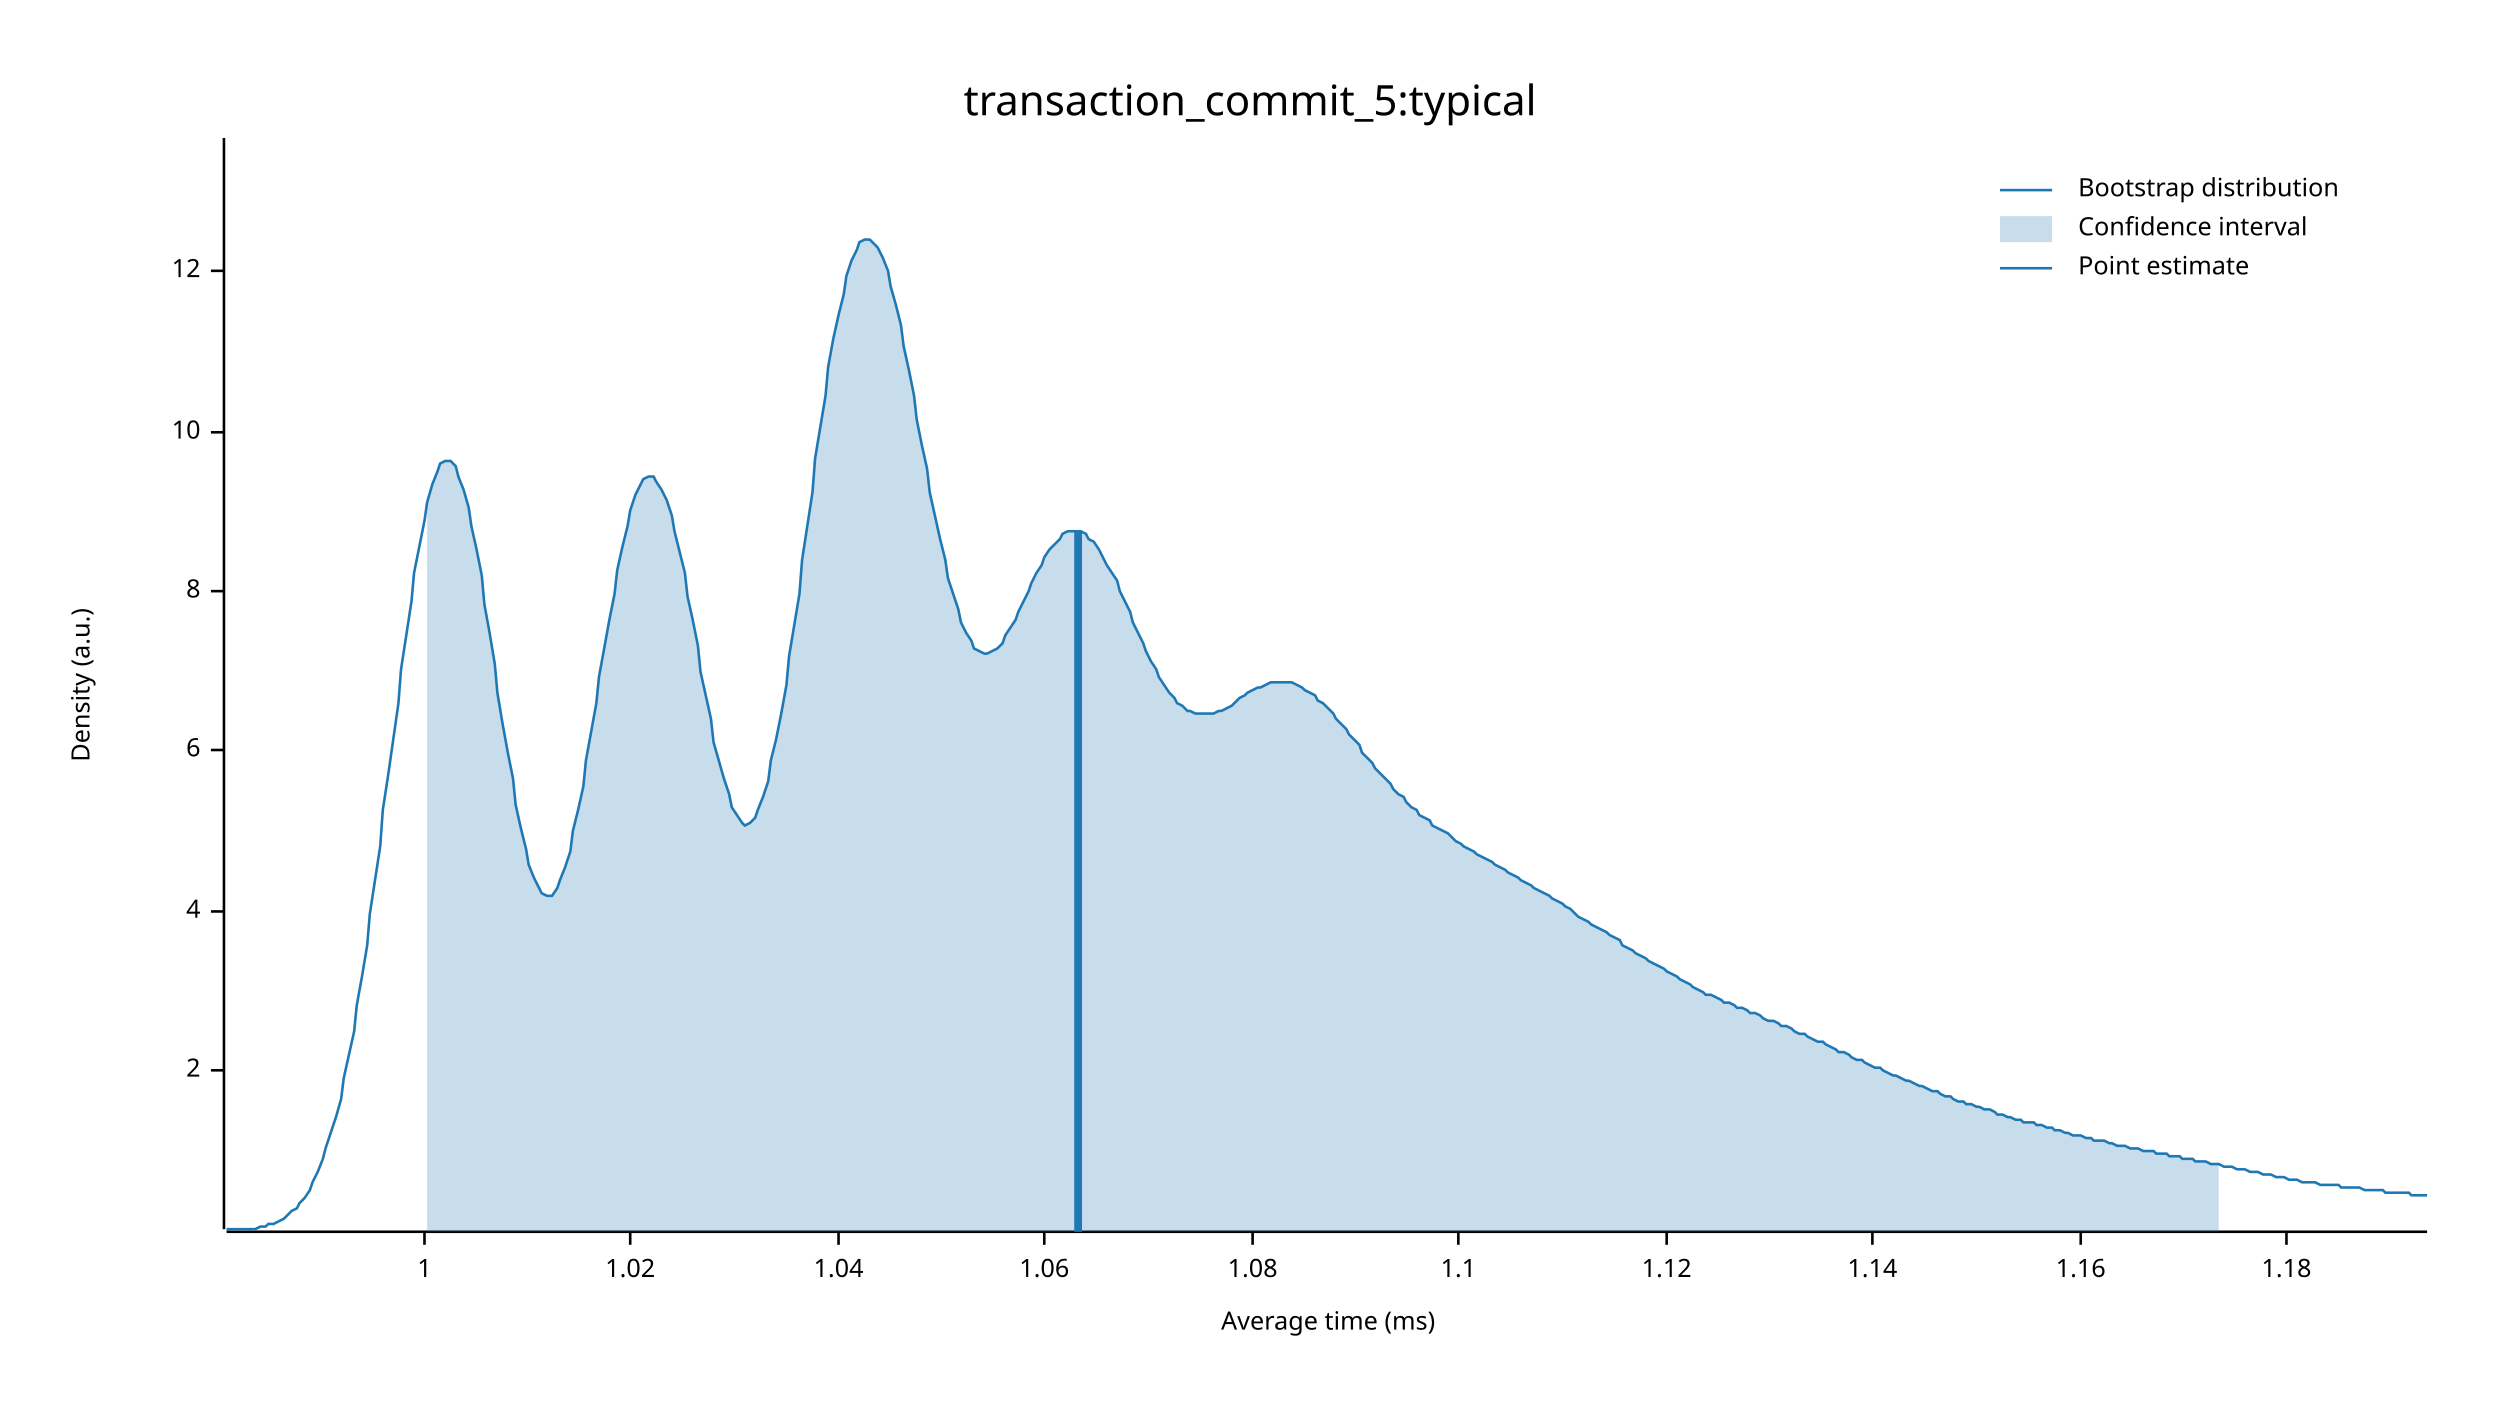
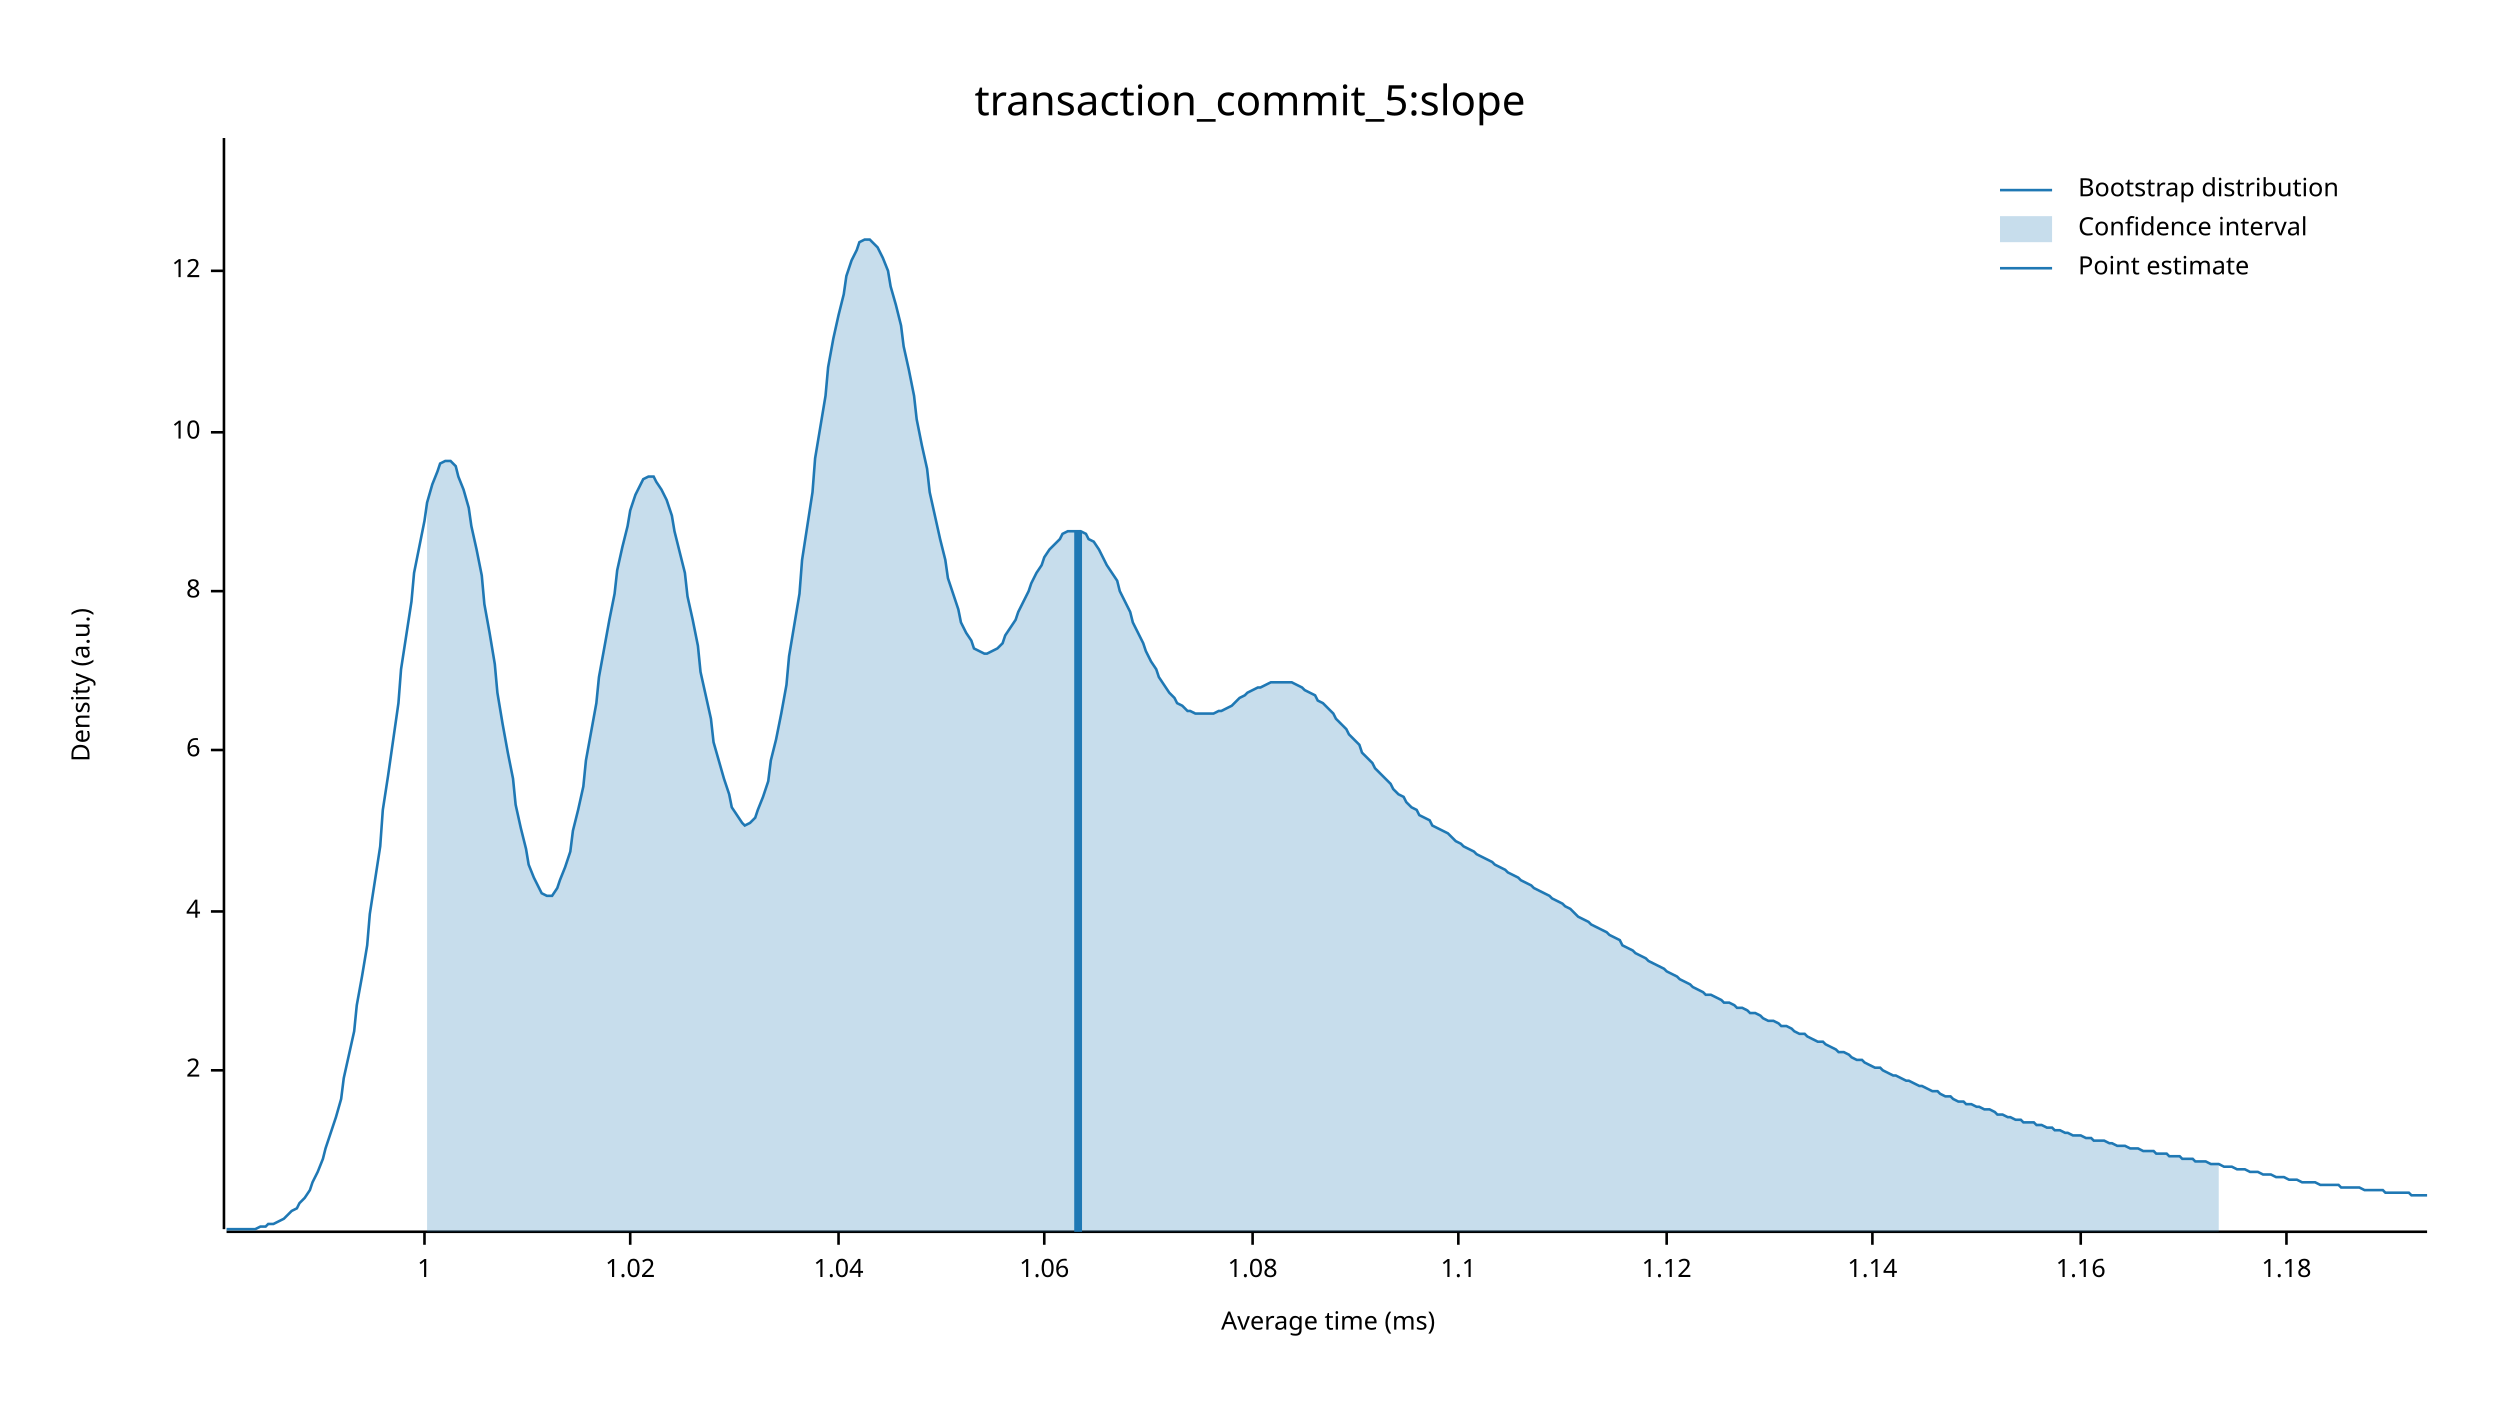
<svg xmlns="http://www.w3.org/2000/svg" width="960" height="540" viewBox="0 0 960 540">
  <text x="480" y="32" dy="0.76em" text-anchor="middle" font-family="sans-serif" font-size="16.129" opacity="1" fill="#000000">
- transaction_commit_5:typical
+ transaction_commit_5:slope
</text>
  <text x="27" y="263" dy="0.76em" text-anchor="middle" font-family="sans-serif" font-size="9.677" opacity="1" fill="#000000" transform="rotate(270, 27, 263)">
Density (a.u.)
</text>
  <text x="510" y="513" dy="-0.5ex" text-anchor="middle" font-family="sans-serif" font-size="9.677" opacity="1" fill="#000000">
Average time (ms)
</text>
  <polyline fill="none" opacity="1" stroke="#000000" stroke-width="1" points="86,53 86,472 " />
  <text x="77" y="411" dy="0.5ex" text-anchor="end" font-family="sans-serif" font-size="9.677" opacity="1" fill="#000000">
2
</text>
  <polyline fill="none" opacity="1" stroke="#000000" stroke-width="1" points="81,411 86,411 " />
  <text x="77" y="350" dy="0.5ex" text-anchor="end" font-family="sans-serif" font-size="9.677" opacity="1" fill="#000000">
4
</text>
  <polyline fill="none" opacity="1" stroke="#000000" stroke-width="1" points="81,350 86,350 " />
  <text x="77" y="288" dy="0.5ex" text-anchor="end" font-family="sans-serif" font-size="9.677" opacity="1" fill="#000000">
6
</text>
  <polyline fill="none" opacity="1" stroke="#000000" stroke-width="1" points="81,288 86,288 " />
  <text x="77" y="227" dy="0.5ex" text-anchor="end" font-family="sans-serif" font-size="9.677" opacity="1" fill="#000000">
8
</text>
  <polyline fill="none" opacity="1" stroke="#000000" stroke-width="1" points="81,227 86,227 " />
  <text x="77" y="166" dy="0.5ex" text-anchor="end" font-family="sans-serif" font-size="9.677" opacity="1" fill="#000000">
10
</text>
  <polyline fill="none" opacity="1" stroke="#000000" stroke-width="1" points="81,166 86,166 " />
  <text x="77" y="104" dy="0.5ex" text-anchor="end" font-family="sans-serif" font-size="9.677" opacity="1" fill="#000000">
12
</text>
  <polyline fill="none" opacity="1" stroke="#000000" stroke-width="1" points="81,104 86,104 " />
  <polyline fill="none" opacity="1" stroke="#000000" stroke-width="1" points="87,473 932,473 " />
  <text x="163" y="483" dy="0.76em" text-anchor="middle" font-family="sans-serif" font-size="9.677" opacity="1" fill="#000000">
1
</text>
  <polyline fill="none" opacity="1" stroke="#000000" stroke-width="1" points="163,473 163,478 " />
  <text x="242" y="483" dy="0.76em" text-anchor="middle" font-family="sans-serif" font-size="9.677" opacity="1" fill="#000000">
1.02
</text>
  <polyline fill="none" opacity="1" stroke="#000000" stroke-width="1" points="242,473 242,478 " />
  <text x="322" y="483" dy="0.76em" text-anchor="middle" font-family="sans-serif" font-size="9.677" opacity="1" fill="#000000">
1.04
</text>
  <polyline fill="none" opacity="1" stroke="#000000" stroke-width="1" points="322,473 322,478 " />
  <text x="401" y="483" dy="0.76em" text-anchor="middle" font-family="sans-serif" font-size="9.677" opacity="1" fill="#000000">
1.06
</text>
  <polyline fill="none" opacity="1" stroke="#000000" stroke-width="1" points="401,473 401,478 " />
  <text x="481" y="483" dy="0.76em" text-anchor="middle" font-family="sans-serif" font-size="9.677" opacity="1" fill="#000000">
1.08
</text>
  <polyline fill="none" opacity="1" stroke="#000000" stroke-width="1" points="481,473 481,478 " />
  <text x="560" y="483" dy="0.76em" text-anchor="middle" font-family="sans-serif" font-size="9.677" opacity="1" fill="#000000">
1.1
</text>
  <polyline fill="none" opacity="1" stroke="#000000" stroke-width="1" points="560,473 560,478 " />
  <text x="640" y="483" dy="0.76em" text-anchor="middle" font-family="sans-serif" font-size="9.677" opacity="1" fill="#000000">
1.12
</text>
  <polyline fill="none" opacity="1" stroke="#000000" stroke-width="1" points="640,473 640,478 " />
  <text x="719" y="483" dy="0.76em" text-anchor="middle" font-family="sans-serif" font-size="9.677" opacity="1" fill="#000000">
1.14
</text>
  <polyline fill="none" opacity="1" stroke="#000000" stroke-width="1" points="719,473 719,478 " />
  <text x="799" y="483" dy="0.76em" text-anchor="middle" font-family="sans-serif" font-size="9.677" opacity="1" fill="#000000">
1.16
</text>
  <polyline fill="none" opacity="1" stroke="#000000" stroke-width="1" points="799,473 799,478 " />
  <text x="878" y="483" dy="0.76em" text-anchor="middle" font-family="sans-serif" font-size="9.677" opacity="1" fill="#000000">
1.18
</text>
  <polyline fill="none" opacity="1" stroke="#000000" stroke-width="1" points="878,473 878,478 " />
  <polyline fill="none" opacity="1" stroke="#1F78B4" stroke-width="1" points="87,472 88,472 90,472 92,472 93,472 95,472 97,472 98,472 100,471 102,471 103,470 105,470 107,469 109,468 110,467 112,465 114,464 115,462 117,460 119,457 120,454 122,450 124,445 125,441 127,435 129,429 131,422 132,414 134,405 136,396 137,386 139,375 141,363 142,351 144,338 146,325 147,311 149,298 151,284 153,270 154,257 156,244 158,231 159,220 161,210 163,200 164,193 166,186 168,181 169,178 171,177 173,177 175,179 176,183 178,188 180,195 181,202 183,211 185,221 186,232 188,243 190,255 191,266 193,278 195,289 197,299 198,309 200,318 202,326 203,332 205,337 207,341 208,343 210,344 212,344 214,341 215,338 217,333 219,327 220,319 222,311 224,302 225,292 227,281 229,270 230,260 232,249 234,238 236,228 237,219 239,210 241,202 242,196 244,190 246,186 247,184 249,183 251,183 252,185 254,188 256,192 258,198 259,204 261,212 263,220 264,229 266,238 268,248 269,258 271,267 273,276 274,285 276,292 278,299 280,305 281,310 283,313 285,316 286,317 288,316 290,314 291,311 293,306 295,300 296,292 298,284 300,274 302,263 303,252 305,240 307,228 308,215 310,202 312,189 313,176 315,164 317,152 318,141 320,130 322,121 324,113 325,106 327,100 329,96 330,93 332,92 334,92 335,93 337,95 339,99 341,104 342,110 344,117 346,125 347,133 349,142 351,152 352,161 354,171 356,180 357,189 359,198 361,207 363,215 364,222 366,228 368,234 369,239 371,243 373,246 374,249 376,250 378,251 379,251 381,250 383,249 385,247 386,244 388,241 390,238 391,235 393,231 395,227 396,224 398,220 400,217 401,214 403,211 405,209 407,207 408,205 410,204 412,204 413,204 415,204 417,205 418,207 420,208 422,211 423,213 425,217 427,220 429,223 430,227 432,231 434,235 435,239 437,243 439,247 440,250 442,254 444,257 445,260 447,263 449,266 451,268 452,270 454,271 456,273 457,273 459,274 461,274 462,274 464,274 466,274 468,273 469,273 471,272 473,271 474,270 476,268 478,267 479,266 481,265 483,264 484,264 486,263 488,262 490,262 491,262 493,262 495,262 496,262 498,263 500,264 501,265 503,266 505,267 506,269 508,270 510,272 512,274 513,276 515,278 517,280 518,282 520,284 522,286 523,289 525,291 527,293 528,295 530,297 532,299 534,301 535,303 537,305 539,306 540,308 542,310 544,311 545,313 547,314 549,315 550,317 552,318 554,319 556,320 557,321 559,323 561,324 562,325 564,326 566,327 567,328 569,329 571,330 573,331 574,332 576,333 578,334 579,335 581,336 583,337 584,338 586,339 588,340 589,341 591,342 593,343 595,344 596,345 598,346 600,347 601,348 603,349 605,351 606,352 608,353 610,354 611,355 613,356 615,357 617,358 618,359 620,360 622,361 623,363 625,364 627,365 628,366 630,367 632,368 633,369 635,370 637,371 639,372 640,373 642,374 644,375 645,376 647,377 649,378 650,379 652,380 654,381 655,382 657,382 659,383 661,384 662,385 664,385 666,386 667,387 669,387 671,388 672,389 674,389 676,390 677,391 679,392 681,392 683,393 684,394 686,394 688,395 689,396 691,397 693,397 694,398 696,399 698,400 700,400 701,401 703,402 705,403 706,404 708,404 710,405 711,406 713,407 715,407 716,408 718,409 720,410 722,410 723,411 725,412 727,413 728,413 730,414 732,415 733,415 735,416 737,417 738,417 740,418 742,419 744,419 745,420 747,421 749,421 750,422 752,423 754,423 755,424 757,424 759,425 760,425 762,426 764,426 766,427 767,428 769,428 771,429 772,429 774,430 776,430 777,431 779,431 781,431 782,432 784,432 786,433 788,433 789,434 791,434 793,435 794,435 796,436 798,436 799,436 801,437 803,437 804,438 806,438 808,438 810,439 811,439 813,440 815,440 816,440 818,441 820,441 821,441 823,442 825,442 827,442 828,443 830,443 832,443 833,444 835,444 837,444 838,445 840,445 842,445 843,446 845,446 847,446 849,447 850,447 852,447 854,448 855,448 857,448 859,449 860,449 862,449 864,450 865,450 867,450 869,451 871,451 872,451 874,452 876,452 877,452 879,453 881,453 882,453 884,454 886,454 887,454 889,454 891,455 893,455 894,455 896,455 898,455 899,456 901,456 903,456 904,456 906,456 908,457 909,457 911,457 913,457 915,457 916,458 918,458 920,458 921,458 923,458 925,458 926,459 928,459 930,459 932,459 " />
  <polygon opacity="0.25" fill="#1F78B4" points="164,193 166,186 168,181 169,178 171,177 173,177 175,179 176,183 178,188 180,195 181,202 183,211 185,221 186,232 188,243 190,255 191,266 193,278 195,289 197,299 198,309 200,318 202,326 203,332 205,337 207,341 208,343 210,344 212,344 214,341 215,338 217,333 219,327 220,319 222,311 224,302 225,292 227,281 229,270 230,260 232,249 234,238 236,228 237,219 239,210 241,202 242,196 244,190 246,186 247,184 249,183 251,183 252,185 254,188 256,192 258,198 259,204 261,212 263,220 264,229 266,238 268,248 269,258 271,267 273,276 274,285 276,292 278,299 280,305 281,310 283,313 285,316 286,317 288,316 290,314 291,311 293,306 295,300 296,292 298,284 300,274 302,263 303,252 305,240 307,228 308,215 310,202 312,189 313,176 315,164 317,152 318,141 320,130 322,121 324,113 325,106 327,100 329,96 330,93 332,92 334,92 335,93 337,95 339,99 341,104 342,110 344,117 346,125 347,133 349,142 351,152 352,161 354,171 356,180 357,189 359,198 361,207 363,215 364,222 366,228 368,234 369,239 371,243 373,246 374,249 376,250 378,251 379,251 381,250 383,249 385,247 386,244 388,241 390,238 391,235 393,231 395,227 396,224 398,220 400,217 401,214 403,211 405,209 407,207 408,205 410,204 412,204 413,204 415,204 417,205 418,207 420,208 422,211 423,213 425,217 427,220 429,223 430,227 432,231 434,235 435,239 437,243 439,247 440,250 442,254 444,257 445,260 447,263 449,266 451,268 452,270 454,271 456,273 457,273 459,274 461,274 462,274 464,274 466,274 468,273 469,273 471,272 473,271 474,270 476,268 478,267 479,266 481,265 483,264 484,264 486,263 488,262 490,262 491,262 493,262 495,262 496,262 498,263 500,264 501,265 503,266 505,267 506,269 508,270 510,272 512,274 513,276 515,278 517,280 518,282 520,284 522,286 523,289 525,291 527,293 528,295 530,297 532,299 534,301 535,303 537,305 539,306 540,308 542,310 544,311 545,313 547,314 549,315 550,317 552,318 554,319 556,320 557,321 559,323 561,324 562,325 564,326 566,327 567,328 569,329 571,330 573,331 574,332 576,333 578,334 579,335 581,336 583,337 584,338 586,339 588,340 589,341 591,342 593,343 595,344 596,345 598,346 600,347 601,348 603,349 605,351 606,352 608,353 610,354 611,355 613,356 615,357 617,358 618,359 620,360 622,361 623,363 625,364 627,365 628,366 630,367 632,368 633,369 635,370 637,371 639,372 640,373 642,374 644,375 645,376 647,377 649,378 650,379 652,380 654,381 655,382 657,382 659,383 661,384 662,385 664,385 666,386 667,387 669,387 671,388 672,389 674,389 676,390 677,391 679,392 681,392 683,393 684,394 686,394 688,395 689,396 691,397 693,397 694,398 696,399 698,400 700,400 701,401 703,402 705,403 706,404 708,404 710,405 711,406 713,407 715,407 716,408 718,409 720,410 722,410 723,411 725,412 727,413 728,413 730,414 732,415 733,415 735,416 737,417 738,417 740,418 742,419 744,419 745,420 747,421 749,421 750,422 752,423 754,423 755,424 757,424 759,425 760,425 762,426 764,426 766,427 767,428 769,428 771,429 772,429 774,430 776,430 777,431 779,431 781,431 782,432 784,432 786,433 788,433 789,434 791,434 793,435 794,435 796,436 798,436 799,436 801,437 803,437 804,438 806,438 808,438 810,439 811,439 813,440 815,440 816,440 818,441 820,441 821,441 823,442 825,442 827,442 828,443 830,443 832,443 833,444 835,444 837,444 838,445 840,445 842,445 843,446 845,446 847,446 849,447 850,447 852,447 852,473 164,473 " />
  <polyline fill="none" opacity="1" stroke="#1F78B4" stroke-width="3" points="414,473 414,204 " />
  <text x="798" y="68" dy="0.76em" text-anchor="start" font-family="sans-serif" font-size="9.677" opacity="1" fill="#000000">
Bootstrap distribution
</text>
  <text x="798" y="83" dy="0.76em" text-anchor="start" font-family="sans-serif" font-size="9.677" opacity="1" fill="#000000">
Confidence interval
</text>
  <text x="798" y="98" dy="0.76em" text-anchor="start" font-family="sans-serif" font-size="9.677" opacity="1" fill="#000000">
Point estimate
</text>
  <polyline fill="none" opacity="1" stroke="#1F78B4" stroke-width="1" points="768,73 788,73 " />
  <rect x="768" y="83" width="20" height="10" opacity="0.25" fill="#1F78B4" stroke="none" />
  <polyline fill="none" opacity="1" stroke="#1F78B4" stroke-width="1" points="768,103 788,103 " />
</svg>
